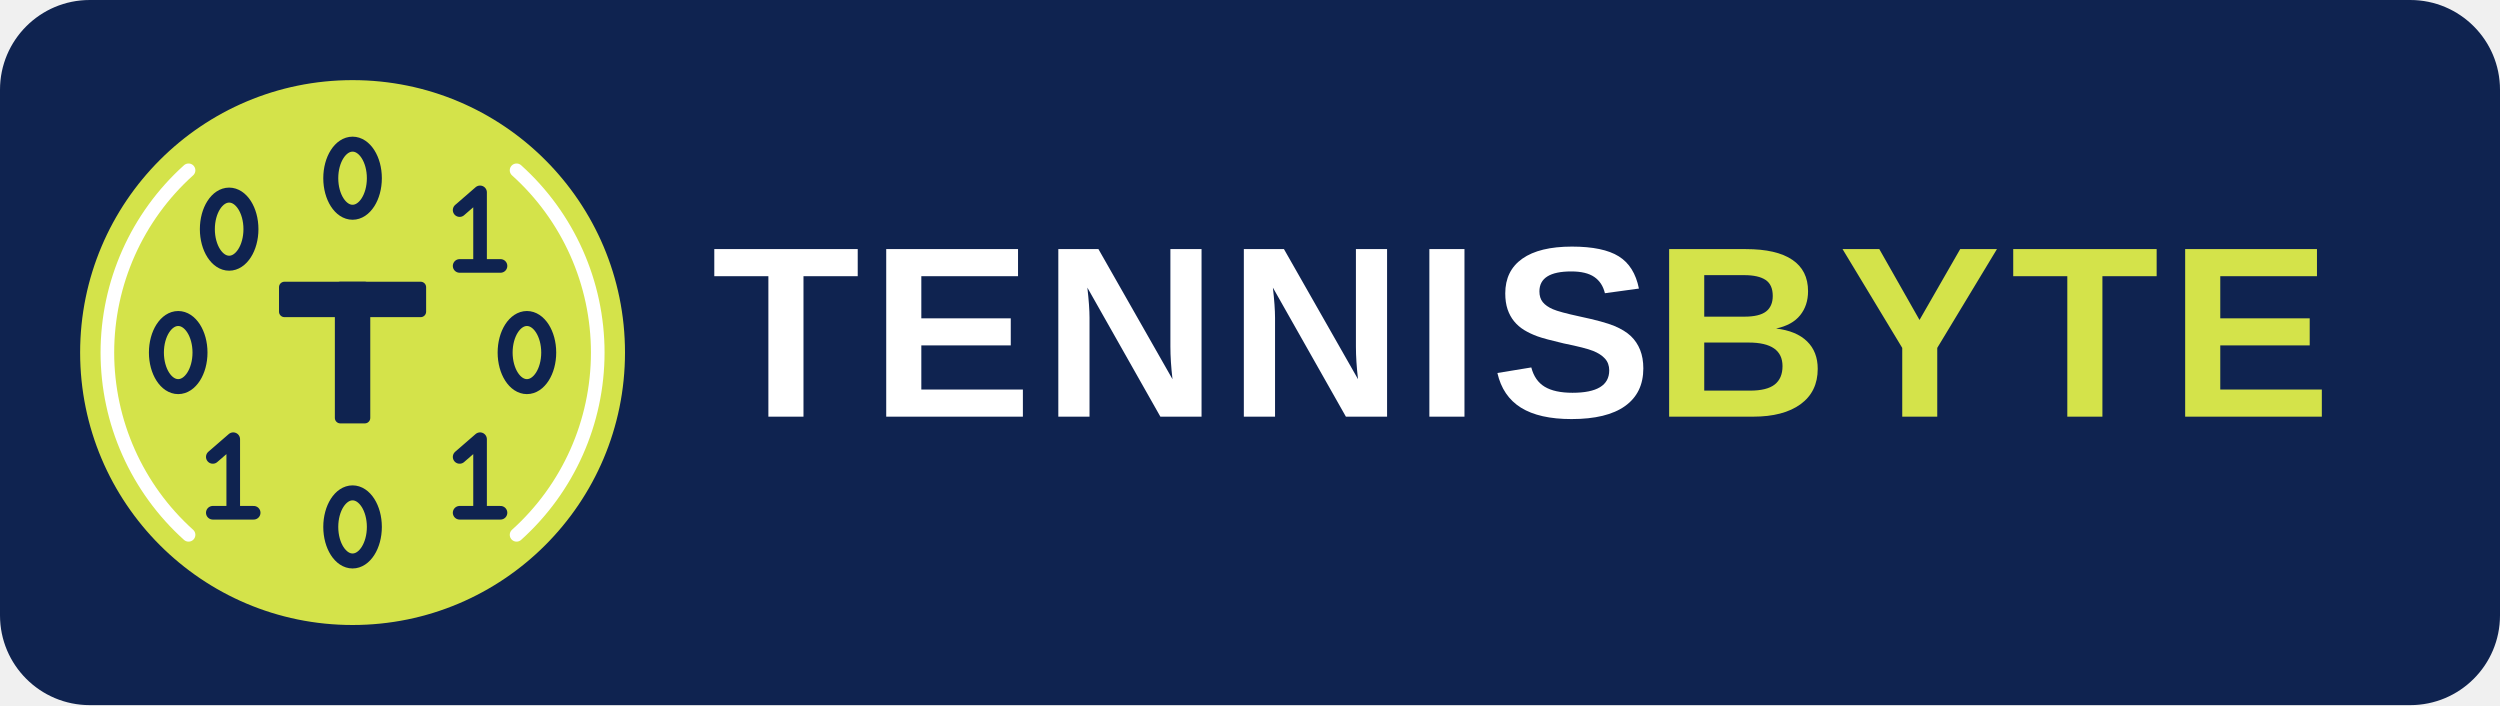
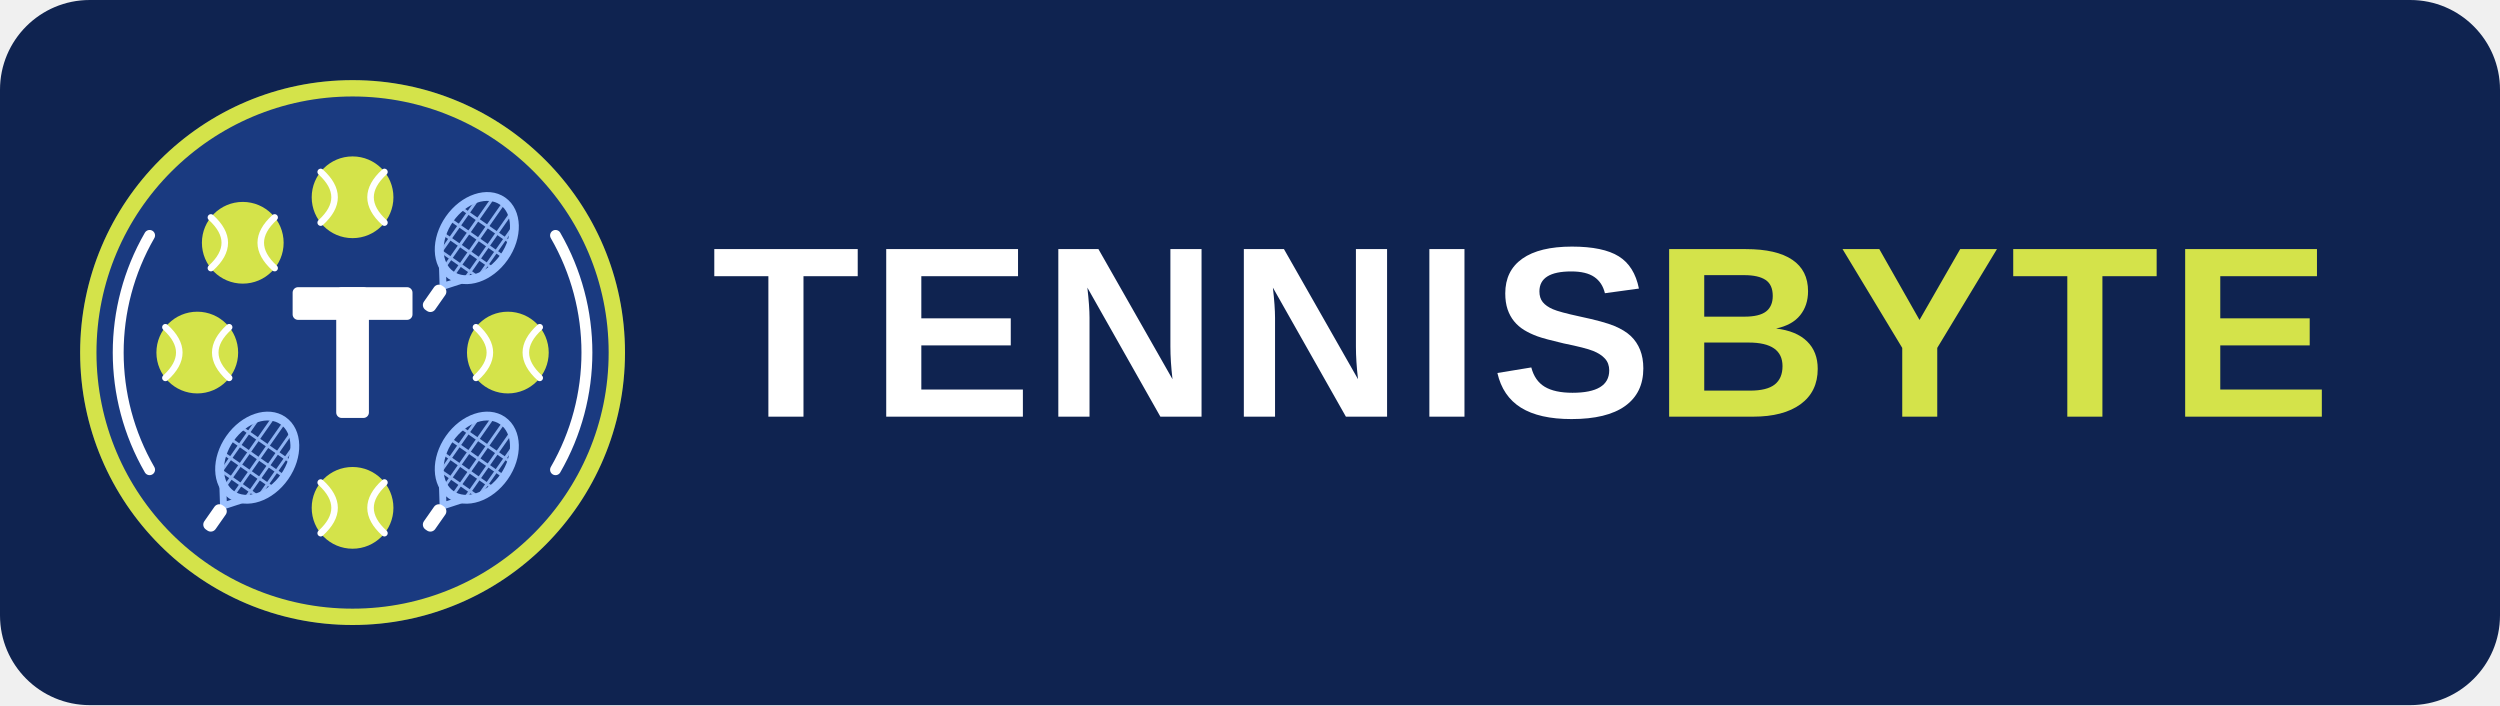
<svg xmlns="http://www.w3.org/2000/svg" viewBox="0 0 780 220" role="img" aria-label="TennisByte">
  <rect width="780" height="220" rx="28" fill="#0F2350" />
  <g transform="translate(110 110) scale(0.85)">
-     <circle cx="0" cy="0" r="100" fill="#D4E34A" />
-     <path d="M-60.2 -66.9 A90 90 0 0 0 -60.2 66.9" fill="none" stroke="#fff" stroke-width="5" stroke-linecap="round" />
-     <path d="M60.2 -66.9 A90 90 0 0 1 60.2 66.9" fill="none" stroke="#fff" stroke-width="5" stroke-linecap="round" />
-     <g transform="translate(0.0 -64.0) rotate(0)">
-       <ellipse cx="0" cy="0" rx="8" ry="12.5" fill="none" stroke="#0F2350" stroke-width="5.5" />
+     <circle r="100" fill="#1a3a80" />
+     <circle r="97" fill="none" stroke="#D4E34A" stroke-width="6" />
+     <path d="M-74.5 -43.0 A86 86 0 0 0 -74.5 43.0" fill="none" stroke="#fff" stroke-width="4" stroke-linecap="round" />
+     <path d="M74.5 -43.0 A86 86 0 0 1 74.5 43.0" fill="none" stroke="#fff" stroke-width="4" stroke-linecap="round" />
+     <g transform="translate(0.0 -57.0)">
+       <circle r="15" fill="#D4E34A" />
+       <path d="M-11.7 -9.3 Q-1.5 0 -11.7 9.3" fill="none" stroke="#fff" stroke-width="2.4" stroke-linecap="round" />
+       <path d="M11.7 -9.3 Q1.5 0 11.7 9.3" fill="none" stroke="#fff" stroke-width="2.4" stroke-linecap="round" />
    </g>
-     <g transform="translate(45.3 -45.3) rotate(0)">
-       <path d="M-6 -7 L1.5 -13.5 L1.5 13.5 M-6 13.5 L9 13.5" fill="none" stroke="#0F2350" stroke-width="5" stroke-linecap="round" stroke-linejoin="round" />
+     <g transform="translate(40.3 -40.3)">
+       <g transform="translate(2 3) rotate(35) scale(0.72)">
+         <ellipse cx="0" cy="-8" rx="17" ry="23" fill="none" stroke="#9CC1FF" stroke-width="4.5" />
+         <g stroke="#9CC1FF" stroke-width="1.5" opacity=".9">
+           <line x1="-11" y1="-26" x2="-11" y2="10" />
+           <line x1="-5" y1="-30" x2="-5" y2="14" />
+           <line x1="1" y1="-31" x2="1" y2="15" />
+           <line x1="7" y1="-30" x2="7" y2="14" />
+           <line x1="12" y1="-26" x2="12" y2="10" />
+           <line x1="-16" y1="-16" x2="16" y2="-16" />
+           <line x1="-17" y1="-8" x2="17" y2="-8" />
+           <line x1="-16" y1="0" x2="16" y2="0" />
+           <line x1="-12" y1="8" x2="12" y2="8" />
+         </g>
+         <path d="M-6 14 L0 22 L6 14" fill="none" stroke="#9CC1FF" stroke-width="3.5" stroke-linejoin="round" />
+         <rect x="-3.5" y="22" width="7" height="15" rx="3" fill="#fff" />
+       </g>
    </g>
-     <g transform="translate(64.0 0.0) rotate(0)">
-       <ellipse cx="0" cy="0" rx="8" ry="12.5" fill="none" stroke="#0F2350" stroke-width="5.5" />
+     <g transform="translate(57.0 0.0)">
+       <circle r="15" fill="#D4E34A" />
+       <path d="M-11.7 -9.3 Q-1.5 0 -11.7 9.3" fill="none" stroke="#fff" stroke-width="2.4" stroke-linecap="round" />
+       <path d="M11.7 -9.3 Q1.5 0 11.7 9.3" fill="none" stroke="#fff" stroke-width="2.4" stroke-linecap="round" />
    </g>
-     <g transform="translate(45.3 45.3) rotate(0)">
-       <path d="M-6 -7 L1.5 -13.5 L1.5 13.5 M-6 13.5 L9 13.5" fill="none" stroke="#0F2350" stroke-width="5" stroke-linecap="round" stroke-linejoin="round" />
+     <g transform="translate(40.3 40.3)">
+       <g transform="translate(2 3) rotate(35) scale(0.72)">
+         <ellipse cx="0" cy="-8" rx="17" ry="23" fill="none" stroke="#9CC1FF" stroke-width="4.5" />
+         <g stroke="#9CC1FF" stroke-width="1.5" opacity=".9">
+           <line x1="-11" y1="-26" x2="-11" y2="10" />
+           <line x1="-5" y1="-30" x2="-5" y2="14" />
+           <line x1="1" y1="-31" x2="1" y2="15" />
+           <line x1="7" y1="-30" x2="7" y2="14" />
+           <line x1="12" y1="-26" x2="12" y2="10" />
+           <line x1="-16" y1="-16" x2="16" y2="-16" />
+           <line x1="-17" y1="-8" x2="17" y2="-8" />
+           <line x1="-16" y1="0" x2="16" y2="0" />
+           <line x1="-12" y1="8" x2="12" y2="8" />
+         </g>
+         <path d="M-6 14 L0 22 L6 14" fill="none" stroke="#9CC1FF" stroke-width="3.5" stroke-linejoin="round" />
+         <rect x="-3.5" y="22" width="7" height="15" rx="3" fill="#fff" />
+       </g>
    </g>
-     <g transform="translate(0.0 64.0) rotate(0)">
-       <ellipse cx="0" cy="0" rx="8" ry="12.5" fill="none" stroke="#0F2350" stroke-width="5.5" />
+     <g transform="translate(0.0 57.0)">
+       <circle r="15" fill="#D4E34A" />
+       <path d="M-11.7 -9.3 Q-1.5 0 -11.7 9.3" fill="none" stroke="#fff" stroke-width="2.4" stroke-linecap="round" />
+       <path d="M11.7 -9.3 Q1.5 0 11.7 9.3" fill="none" stroke="#fff" stroke-width="2.4" stroke-linecap="round" />
    </g>
-     <g transform="translate(-45.3 45.3) rotate(0)">
-       <path d="M-6 -7 L1.5 -13.5 L1.5 13.5 M-6 13.5 L9 13.5" fill="none" stroke="#0F2350" stroke-width="5" stroke-linecap="round" stroke-linejoin="round" />
+     <g transform="translate(-40.3 40.3)">
+       <g transform="translate(2 3) rotate(35) scale(0.72)">
+         <ellipse cx="0" cy="-8" rx="17" ry="23" fill="none" stroke="#9CC1FF" stroke-width="4.5" />
+         <g stroke="#9CC1FF" stroke-width="1.5" opacity=".9">
+           <line x1="-11" y1="-26" x2="-11" y2="10" />
+           <line x1="-5" y1="-30" x2="-5" y2="14" />
+           <line x1="1" y1="-31" x2="1" y2="15" />
+           <line x1="7" y1="-30" x2="7" y2="14" />
+           <line x1="12" y1="-26" x2="12" y2="10" />
+           <line x1="-16" y1="-16" x2="16" y2="-16" />
+           <line x1="-17" y1="-8" x2="17" y2="-8" />
+           <line x1="-16" y1="0" x2="16" y2="0" />
+           <line x1="-12" y1="8" x2="12" y2="8" />
+         </g>
+         <path d="M-6 14 L0 22 L6 14" fill="none" stroke="#9CC1FF" stroke-width="3.5" stroke-linejoin="round" />
+         <rect x="-3.5" y="22" width="7" height="15" rx="3" fill="#fff" />
+       </g>
    </g>
-     <g transform="translate(-64.0 0.0) rotate(0)">
-       <ellipse cx="0" cy="0" rx="8" ry="12.5" fill="none" stroke="#0F2350" stroke-width="5.5" />
+     <g transform="translate(-57.0 0.0)">
+       <circle r="15" fill="#D4E34A" />
+       <path d="M-11.7 -9.3 Q-1.5 0 -11.7 9.3" fill="none" stroke="#fff" stroke-width="2.4" stroke-linecap="round" />
+       <path d="M11.7 -9.3 Q1.5 0 11.7 9.3" fill="none" stroke="#fff" stroke-width="2.4" stroke-linecap="round" />
    </g>
-     <g transform="translate(-45.3 -45.3) rotate(0)">
-       <ellipse cx="0" cy="0" rx="8" ry="12.5" fill="none" stroke="#0F2350" stroke-width="5.5" />
+     <g transform="translate(-40.3 -40.3)">
+       <circle r="15" fill="#D4E34A" />
+       <path d="M-11.7 -9.3 Q-1.5 0 -11.7 9.3" fill="none" stroke="#fff" stroke-width="2.4" stroke-linecap="round" />
+       <path d="M11.7 -9.3 Q1.5 0 11.7 9.3" fill="none" stroke="#fff" stroke-width="2.4" stroke-linecap="round" />
    </g>
-     <g fill="#0F2350">
-       <rect x="-27" y="-26" width="54" height="13" rx="2" />
-       <rect x="-6.5" y="-26" width="13" height="52" rx="2" />
+     <g fill="#fff">
+       <rect x="-22" y="-24" width="44" height="12" rx="2" />
+       <rect x="-6" y="-24" width="12" height="48" rx="2" />
    </g>
  </g>
  <text x="222" y="130" font-family="Oswald,'Arial Narrow',Arial,sans-serif" font-weight="700" font-size="76" letter-spacing="3" fill="#fff">TENNIS<tspan fill="#D4E34A">BYTE</tspan>
  </text>
</svg>
